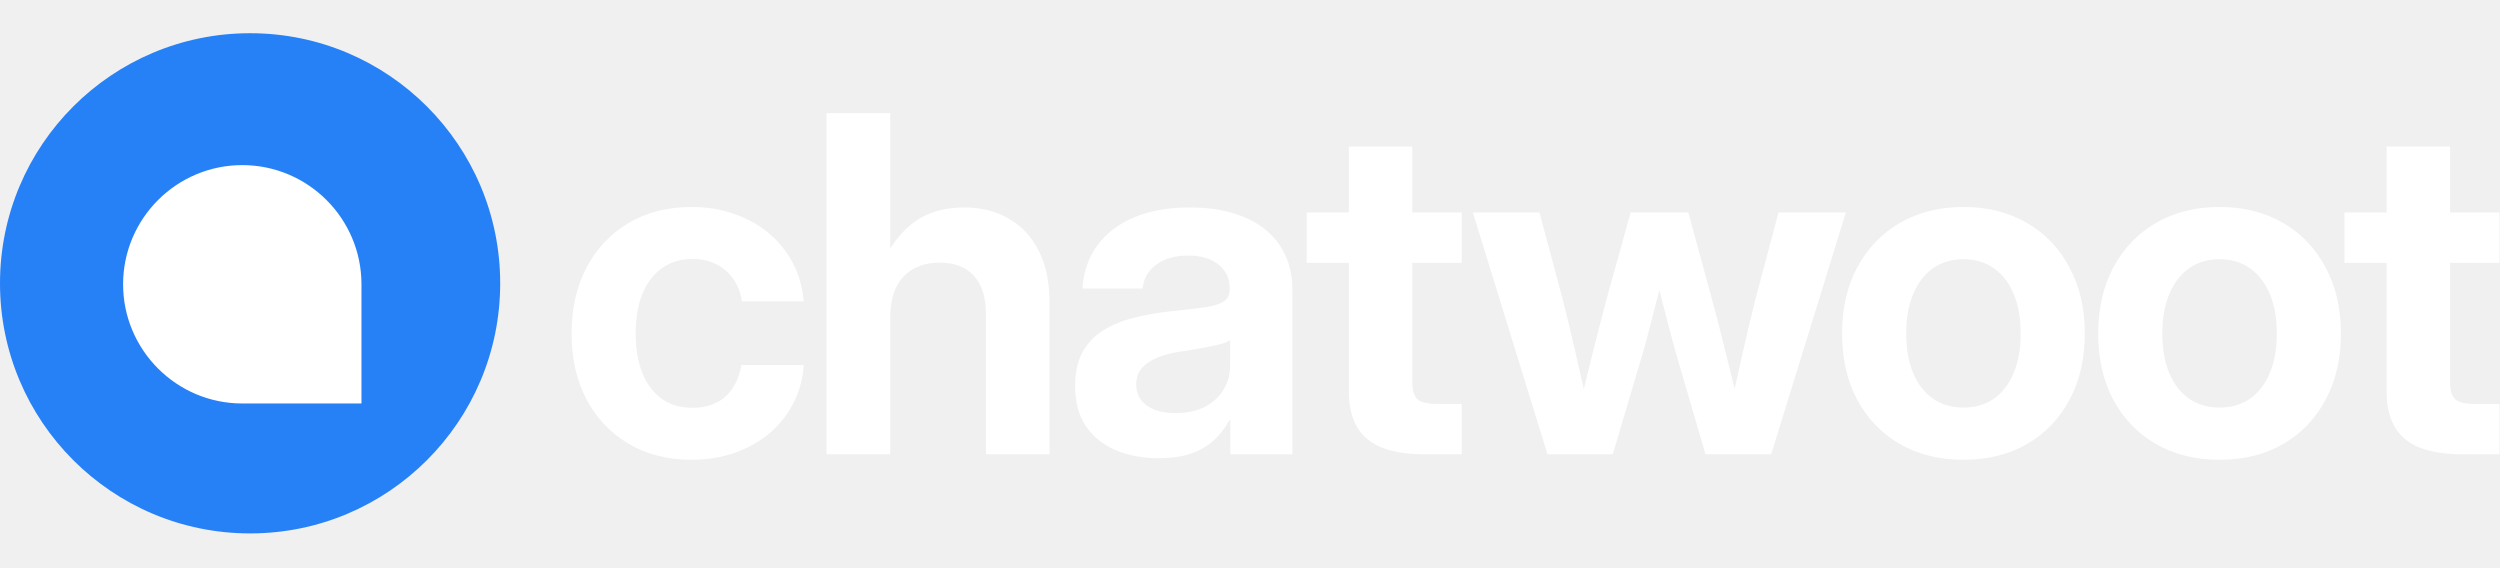
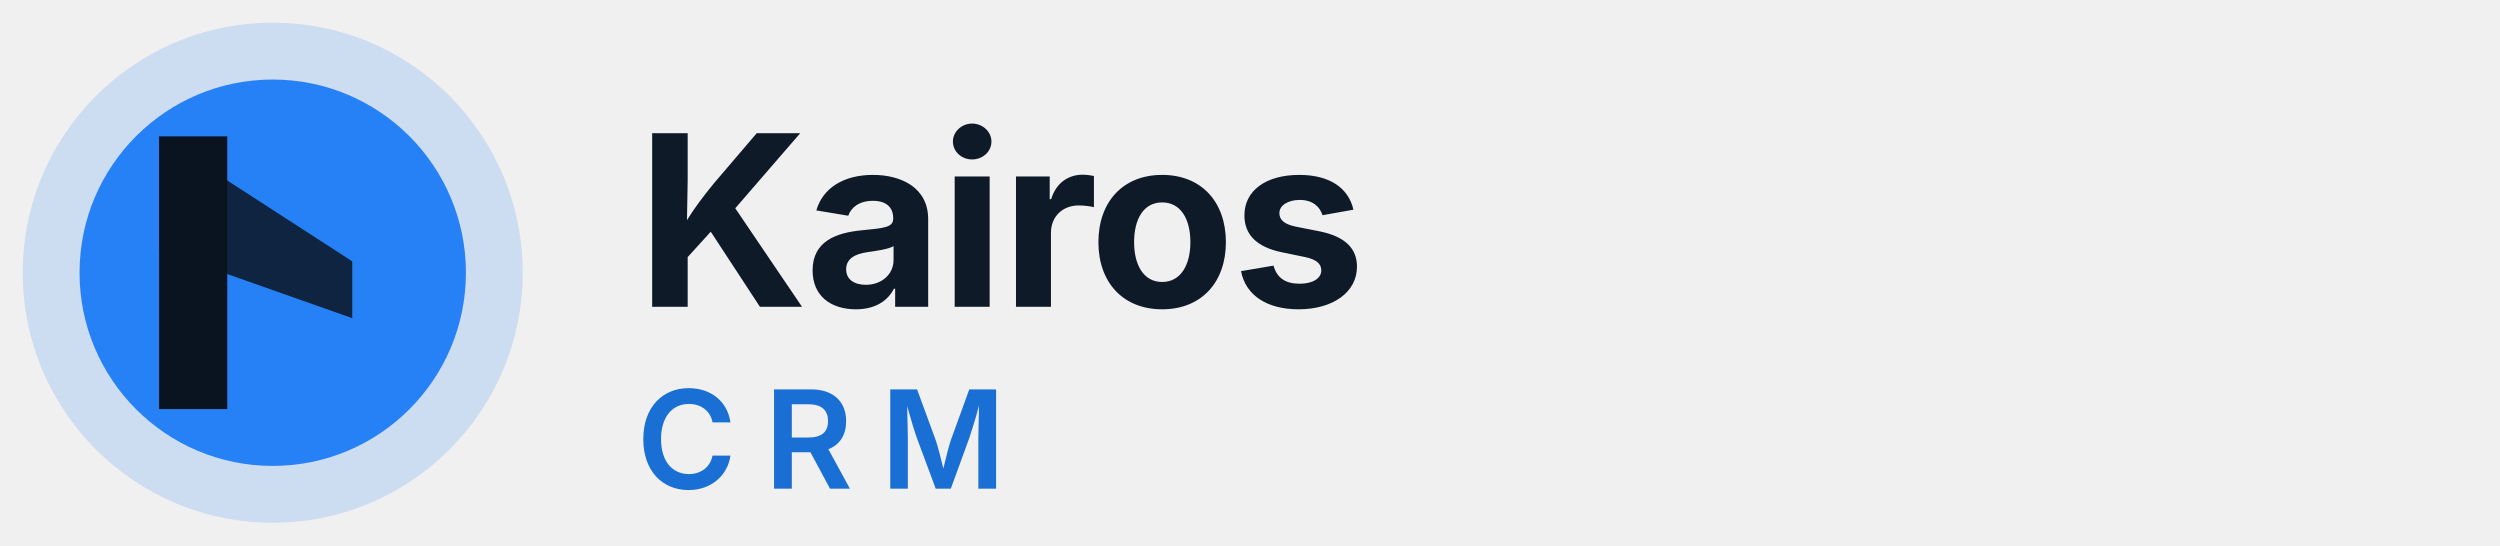
- <svg xmlns="http://www.w3.org/2000/svg" width="2559" height="581" viewBox="0 0 2559 581" fill="none">
-   <path d="M256 546C397.385 546 512 431.385 512 290C512 148.615 397.385 34 256 34C114.615 34 0 148.615 0 290C0 431.385 114.615 546 256 546Z" fill="#2781F6" />
-   <path d="M367 410H247.99C182.388 410 129 356.608 129 290.989C129 225.392 182.388 172 247.992 172C313.612 172 367 225.392 367 290.989V410Z" fill="white" stroke="white" stroke-width="6" />
-   <path d="M707.875 470.625C683.5 470.625 662.016 465.156 643.422 454.219C624.984 443.281 610.609 428.125 600.297 408.75C590.141 389.375 585.062 366.953 585.062 341.484C585.062 316.016 590.141 293.516 600.297 273.984C610.609 254.453 624.984 239.219 643.422 228.281C662.016 217.344 683.5 211.875 707.875 211.875C723.812 211.875 738.5 214.297 751.938 219.141C765.531 223.828 777.328 230.469 787.328 239.062C797.484 247.656 805.609 257.812 811.703 269.531C817.797 281.25 821.469 294.219 822.719 308.438H759.438C758.5 301.875 756.625 296.016 753.812 290.859C751.156 285.547 747.641 281.016 743.266 277.266C739.047 273.359 734.047 270.391 728.266 268.359C722.641 266.172 716.156 265.078 708.812 265.078C696.781 265.078 686.391 268.203 677.641 274.453C668.891 280.703 662.172 289.531 657.484 300.938C652.953 312.344 650.688 325.859 650.688 341.484C650.688 356.953 652.953 370.391 657.484 381.797C662.172 393.203 668.812 402.031 677.406 408.281C686.156 414.375 696.625 417.422 708.812 417.422C716.156 417.422 722.641 416.406 728.266 414.375C733.891 412.344 738.734 409.453 742.797 405.703C747.016 401.797 750.453 397.188 753.109 391.875C755.766 386.406 757.719 380.312 758.969 373.594H822.719C821.781 387.656 818.266 400.625 812.172 412.5C806.234 424.219 798.188 434.453 788.031 443.203C777.875 451.797 766 458.516 752.406 463.359C738.812 468.203 723.969 470.625 707.875 470.625ZM911.209 326.484V465H846.053V115.781H911.209V281.25H898.319C906.288 259.375 917.459 242.422 931.834 230.391C946.366 218.359 964.725 212.344 986.913 212.344C1004.41 212.344 1019.65 216.172 1032.62 223.828C1045.74 231.328 1055.98 242.344 1063.32 256.875C1070.66 271.406 1074.33 289.141 1074.33 310.078V465H1009.18V321.562C1009.18 304.219 1005.04 291.094 996.756 282.188C988.631 273.281 977.069 268.828 962.069 268.828C952.069 268.828 943.241 270.859 935.584 274.922C927.928 278.984 921.913 285.234 917.538 293.672C913.319 302.109 911.209 313.047 911.209 326.484ZM1185.79 468.984C1169.39 468.984 1154.78 466.25 1141.97 460.781C1129.15 455.312 1119 447.109 1111.5 436.172C1104.15 425.234 1100.48 411.562 1100.48 395.156C1100.48 381.094 1103.06 369.453 1108.22 360.234C1113.53 350.859 1120.64 343.438 1129.54 337.969C1138.61 332.344 1149 328.125 1160.72 325.312C1172.43 322.344 1184.62 320.156 1197.28 318.75C1212.59 317.188 1224.7 315.781 1233.61 314.531C1242.51 313.125 1248.92 311.094 1252.83 308.438C1256.73 305.781 1258.68 301.719 1258.68 296.25V294.609C1258.68 288.047 1256.97 282.344 1253.53 277.5C1250.09 272.5 1245.25 268.594 1239 265.781C1232.75 262.969 1225.17 261.562 1216.26 261.562C1207.36 261.562 1199.47 262.969 1192.59 265.781C1185.87 268.594 1180.48 272.578 1176.42 277.734C1172.51 282.734 1170.25 288.594 1169.62 295.312H1107.98C1109.08 278.438 1114.08 263.828 1122.98 251.484C1132.04 239.141 1144.54 229.531 1160.48 222.656C1176.58 215.781 1195.72 212.344 1217.9 212.344C1234.47 212.344 1249.23 214.297 1262.2 218.203C1275.33 222.109 1286.34 227.734 1295.25 235.078C1304.31 242.422 1311.18 251.328 1315.87 261.797C1320.56 272.109 1322.9 283.75 1322.9 296.719V465H1259.39V430.078H1258.45C1254.23 437.891 1248.92 444.766 1242.51 450.703C1236.26 456.484 1228.45 461.016 1219.08 464.297C1209.86 467.422 1198.76 468.984 1185.79 468.984ZM1203.14 422.812C1214.86 422.812 1224.86 420.703 1233.14 416.484C1241.58 412.109 1247.98 406.25 1252.36 398.906C1256.89 391.562 1259.15 383.281 1259.15 374.062V348.281C1257.12 349.531 1254.39 350.703 1250.95 351.797C1247.67 352.734 1243.68 353.672 1239 354.609C1234.47 355.547 1229.47 356.484 1224 357.422C1218.68 358.359 1213.14 359.219 1207.36 360C1199.23 361.25 1191.81 363.203 1185.09 365.859C1178.37 368.516 1172.98 372.109 1168.92 376.641C1165.01 381.016 1163.06 386.719 1163.06 393.75C1163.06 399.688 1164.7 404.922 1167.98 409.453C1171.42 413.828 1176.11 417.188 1182.04 419.531C1187.98 421.719 1195.01 422.812 1203.14 422.812ZM1496.24 217.5V269.062H1337.57V217.5H1496.24ZM1380.69 150H1445.61V390.703C1445.61 399.297 1447.33 405.234 1450.77 408.516C1454.21 411.797 1460.69 413.438 1470.22 413.438C1474.13 413.438 1478.66 413.438 1483.82 413.438C1489.13 413.438 1493.27 413.438 1496.24 413.438V465C1492.02 465 1486.32 465 1479.13 465C1472.1 465 1464.99 465 1457.8 465C1431.39 465 1411.94 459.766 1399.44 449.297C1386.94 438.828 1380.69 422.656 1380.69 400.781V150ZM1584.03 465L1507.62 217.5H1575.82L1599.73 307.031C1604.26 324.688 1608.63 342.891 1612.85 361.641C1617.07 380.391 1621.29 398.828 1625.51 416.953H1616.6C1621.13 398.828 1625.67 380.391 1630.2 361.641C1634.88 342.891 1639.57 324.688 1644.26 307.031L1669.1 217.5H1728.17L1752.54 307.031C1757.38 324.688 1762.07 342.891 1766.6 361.641C1771.13 380.391 1775.67 398.828 1780.2 416.953H1771.06C1775.43 398.828 1779.65 380.391 1783.71 361.641C1787.93 342.891 1792.23 324.688 1796.6 307.031L1820.51 217.5H1889.42L1813.01 465H1745.74L1716.45 364.688C1713.63 354.844 1710.9 344.844 1708.24 334.688C1705.59 324.375 1702.93 314.062 1700.28 303.75C1697.78 293.281 1695.12 282.969 1692.31 272.812H1704.96C1702.31 282.969 1699.57 293.281 1696.76 303.75C1694.1 314.062 1691.45 324.375 1688.79 334.688C1686.29 344.844 1683.56 354.844 1680.59 364.688L1650.82 465H1584.03ZM2009.78 470.625C1985.09 470.625 1963.38 465.234 1944.62 454.453C1926.03 443.672 1911.5 428.594 1901.03 409.219C1890.72 389.844 1885.56 367.266 1885.56 341.484C1885.56 315.703 1890.72 293.125 1901.03 273.75C1911.5 254.219 1926.03 239.062 1944.62 228.281C1963.38 217.344 1985.09 211.875 2009.78 211.875C2034.62 211.875 2056.34 217.344 2074.94 228.281C2093.53 239.062 2107.98 254.219 2118.3 273.75C2128.77 293.125 2134 315.703 2134 341.484C2134 367.266 2128.77 389.844 2118.3 409.219C2107.98 428.594 2093.53 443.672 2074.94 454.453C2056.34 465.234 2034.62 470.625 2009.78 470.625ZM2009.78 417.188C2021.66 417.188 2031.97 414.219 2040.72 408.281C2049.47 402.188 2056.27 393.438 2061.11 382.031C2065.95 370.625 2068.38 357.109 2068.38 341.484C2068.38 325.547 2065.95 311.953 2061.11 300.703C2056.27 289.297 2049.47 280.547 2040.72 274.453C2031.97 268.359 2021.66 265.312 2009.78 265.312C1998.06 265.312 1987.75 268.359 1978.84 274.453C1970.09 280.547 1963.3 289.297 1958.45 300.703C1953.61 311.953 1951.19 325.547 1951.19 341.484C1951.19 357.266 1953.61 370.859 1958.45 382.266C1963.3 393.516 1970.09 402.188 1978.84 408.281C1987.75 414.219 1998.06 417.188 2009.78 417.188ZM2271.94 470.625C2247.26 470.625 2225.54 465.234 2206.79 454.453C2188.19 443.672 2173.66 428.594 2163.19 409.219C2152.88 389.844 2147.72 367.266 2147.72 341.484C2147.72 315.703 2152.88 293.125 2163.19 273.75C2173.66 254.219 2188.19 239.062 2206.79 228.281C2225.54 217.344 2247.26 211.875 2271.94 211.875C2296.79 211.875 2318.51 217.344 2337.1 228.281C2355.69 239.062 2370.15 254.219 2380.46 273.75C2390.93 293.125 2396.16 315.703 2396.16 341.484C2396.16 367.266 2390.93 389.844 2380.46 409.219C2370.15 428.594 2355.69 443.672 2337.1 454.453C2318.51 465.234 2296.79 470.625 2271.94 470.625ZM2271.94 417.188C2283.82 417.188 2294.13 414.219 2302.88 408.281C2311.63 402.188 2318.43 393.438 2323.27 382.031C2328.12 370.625 2330.54 357.109 2330.54 341.484C2330.54 325.547 2328.12 311.953 2323.27 300.703C2318.43 289.297 2311.63 280.547 2302.88 274.453C2294.13 268.359 2283.82 265.312 2271.94 265.312C2260.22 265.312 2249.91 268.359 2241.01 274.453C2232.26 280.547 2225.46 289.297 2220.62 300.703C2215.77 311.953 2213.35 325.547 2213.35 341.484C2213.35 357.266 2215.77 370.859 2220.62 382.266C2225.46 393.516 2232.26 402.188 2241.01 408.281C2249.91 414.219 2260.22 417.188 2271.94 417.188ZM2558.48 217.5V269.062H2399.81V217.5H2558.48ZM2442.93 150H2507.86V390.703C2507.86 399.297 2509.57 405.234 2513.01 408.516C2516.45 411.797 2522.93 413.438 2532.47 413.438C2536.37 413.438 2540.9 413.438 2546.06 413.438C2551.37 413.438 2555.51 413.438 2558.48 413.438V465C2554.26 465 2548.56 465 2541.37 465C2534.34 465 2527.23 465 2520.04 465C2493.64 465 2474.18 459.766 2461.68 449.297C2449.18 438.828 2442.93 422.656 2442.93 400.781V150Z" fill="white" />
+ <svg xmlns="http://www.w3.org/2000/svg" width="220" height="48" viewBox="0 0 220 48" fill="none">
+   <g transform="translate(0,0)">
+     <circle cx="24" cy="24" r="22" fill="rgba(39,129,246,0.18)" />
+     <circle cx="24" cy="24" r="17" fill="#2781F6" />
+     <path d="M14 12h6v24h-6z" fill="#0A1420" />
+     <path d="M14 12l17 11v5L14 22z" fill="#0A1420" opacity="0.85" />
+   </g>
+   <text x="56" y="27" font-family="Inter, -apple-system, BlinkMacSystemFont, Segoe UI, sans-serif" font-size="21" font-weight="700" fill="#0F1A28" letter-spacing="-0.3">Kairos</text>
+   <text x="56" y="43" font-family="Inter, -apple-system, BlinkMacSystemFont, Segoe UI, sans-serif" font-size="12" font-weight="600" fill="#1A6FD4" letter-spacing="2.4">CRM</text>
</svg>
